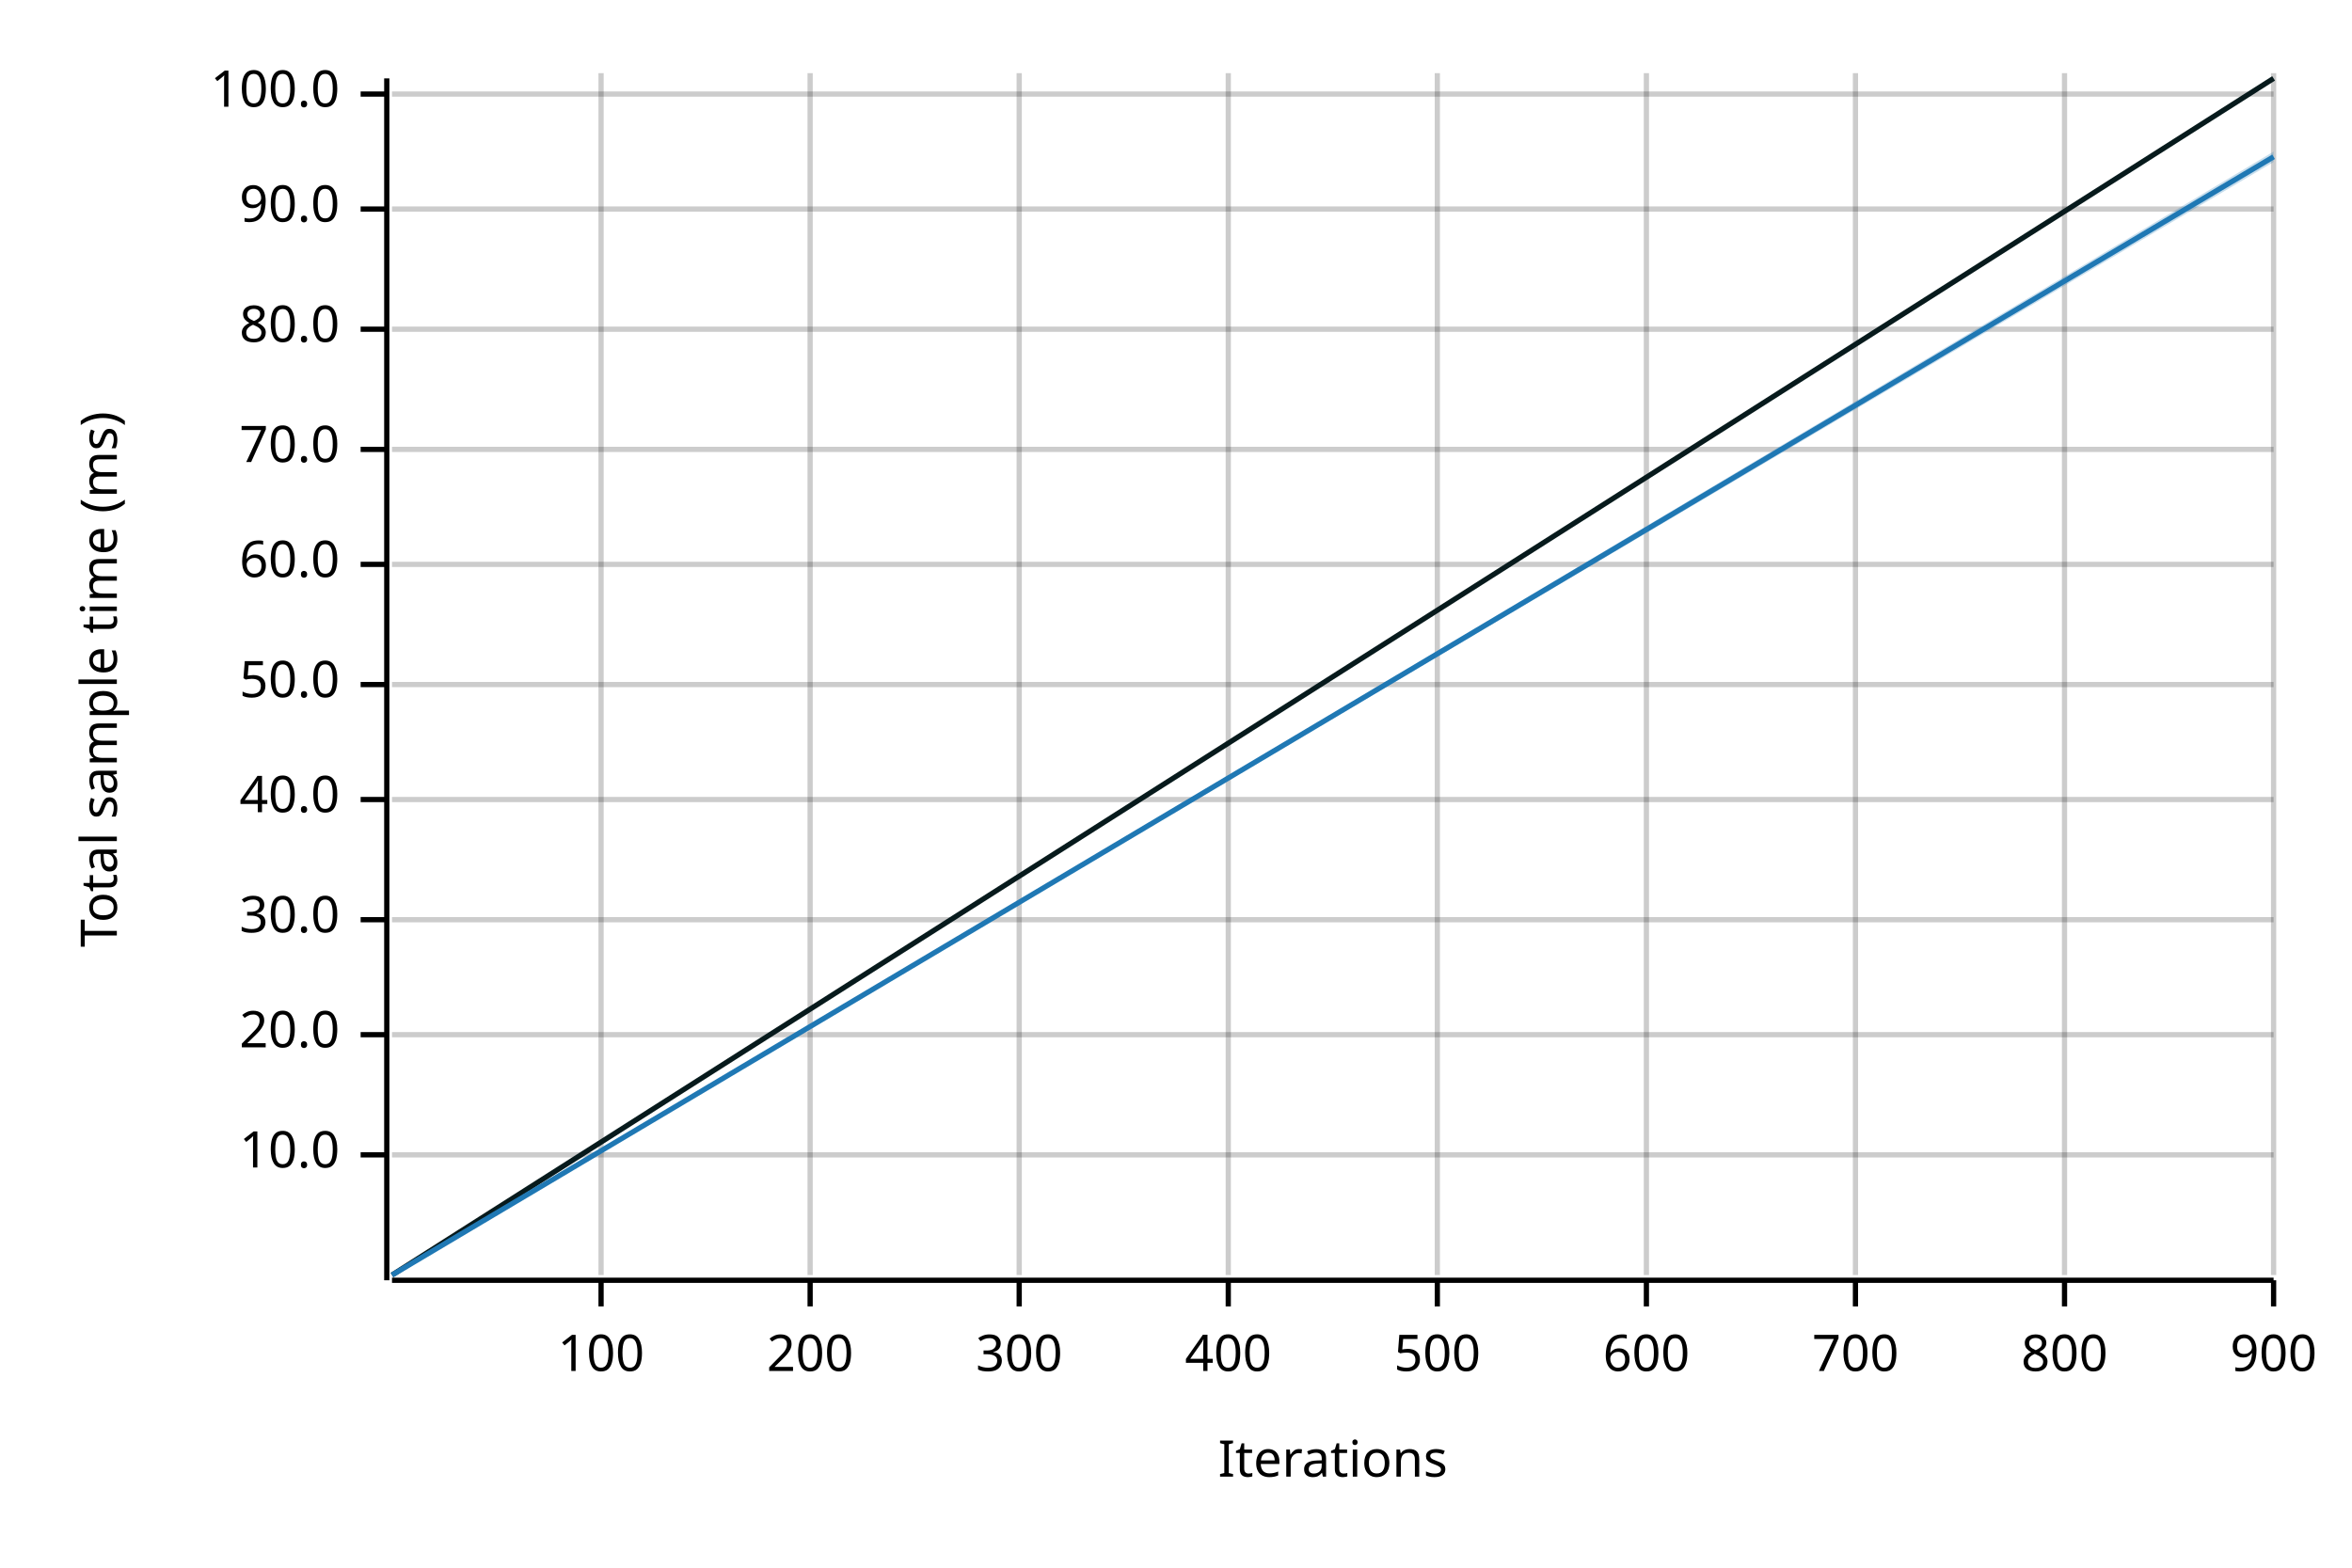
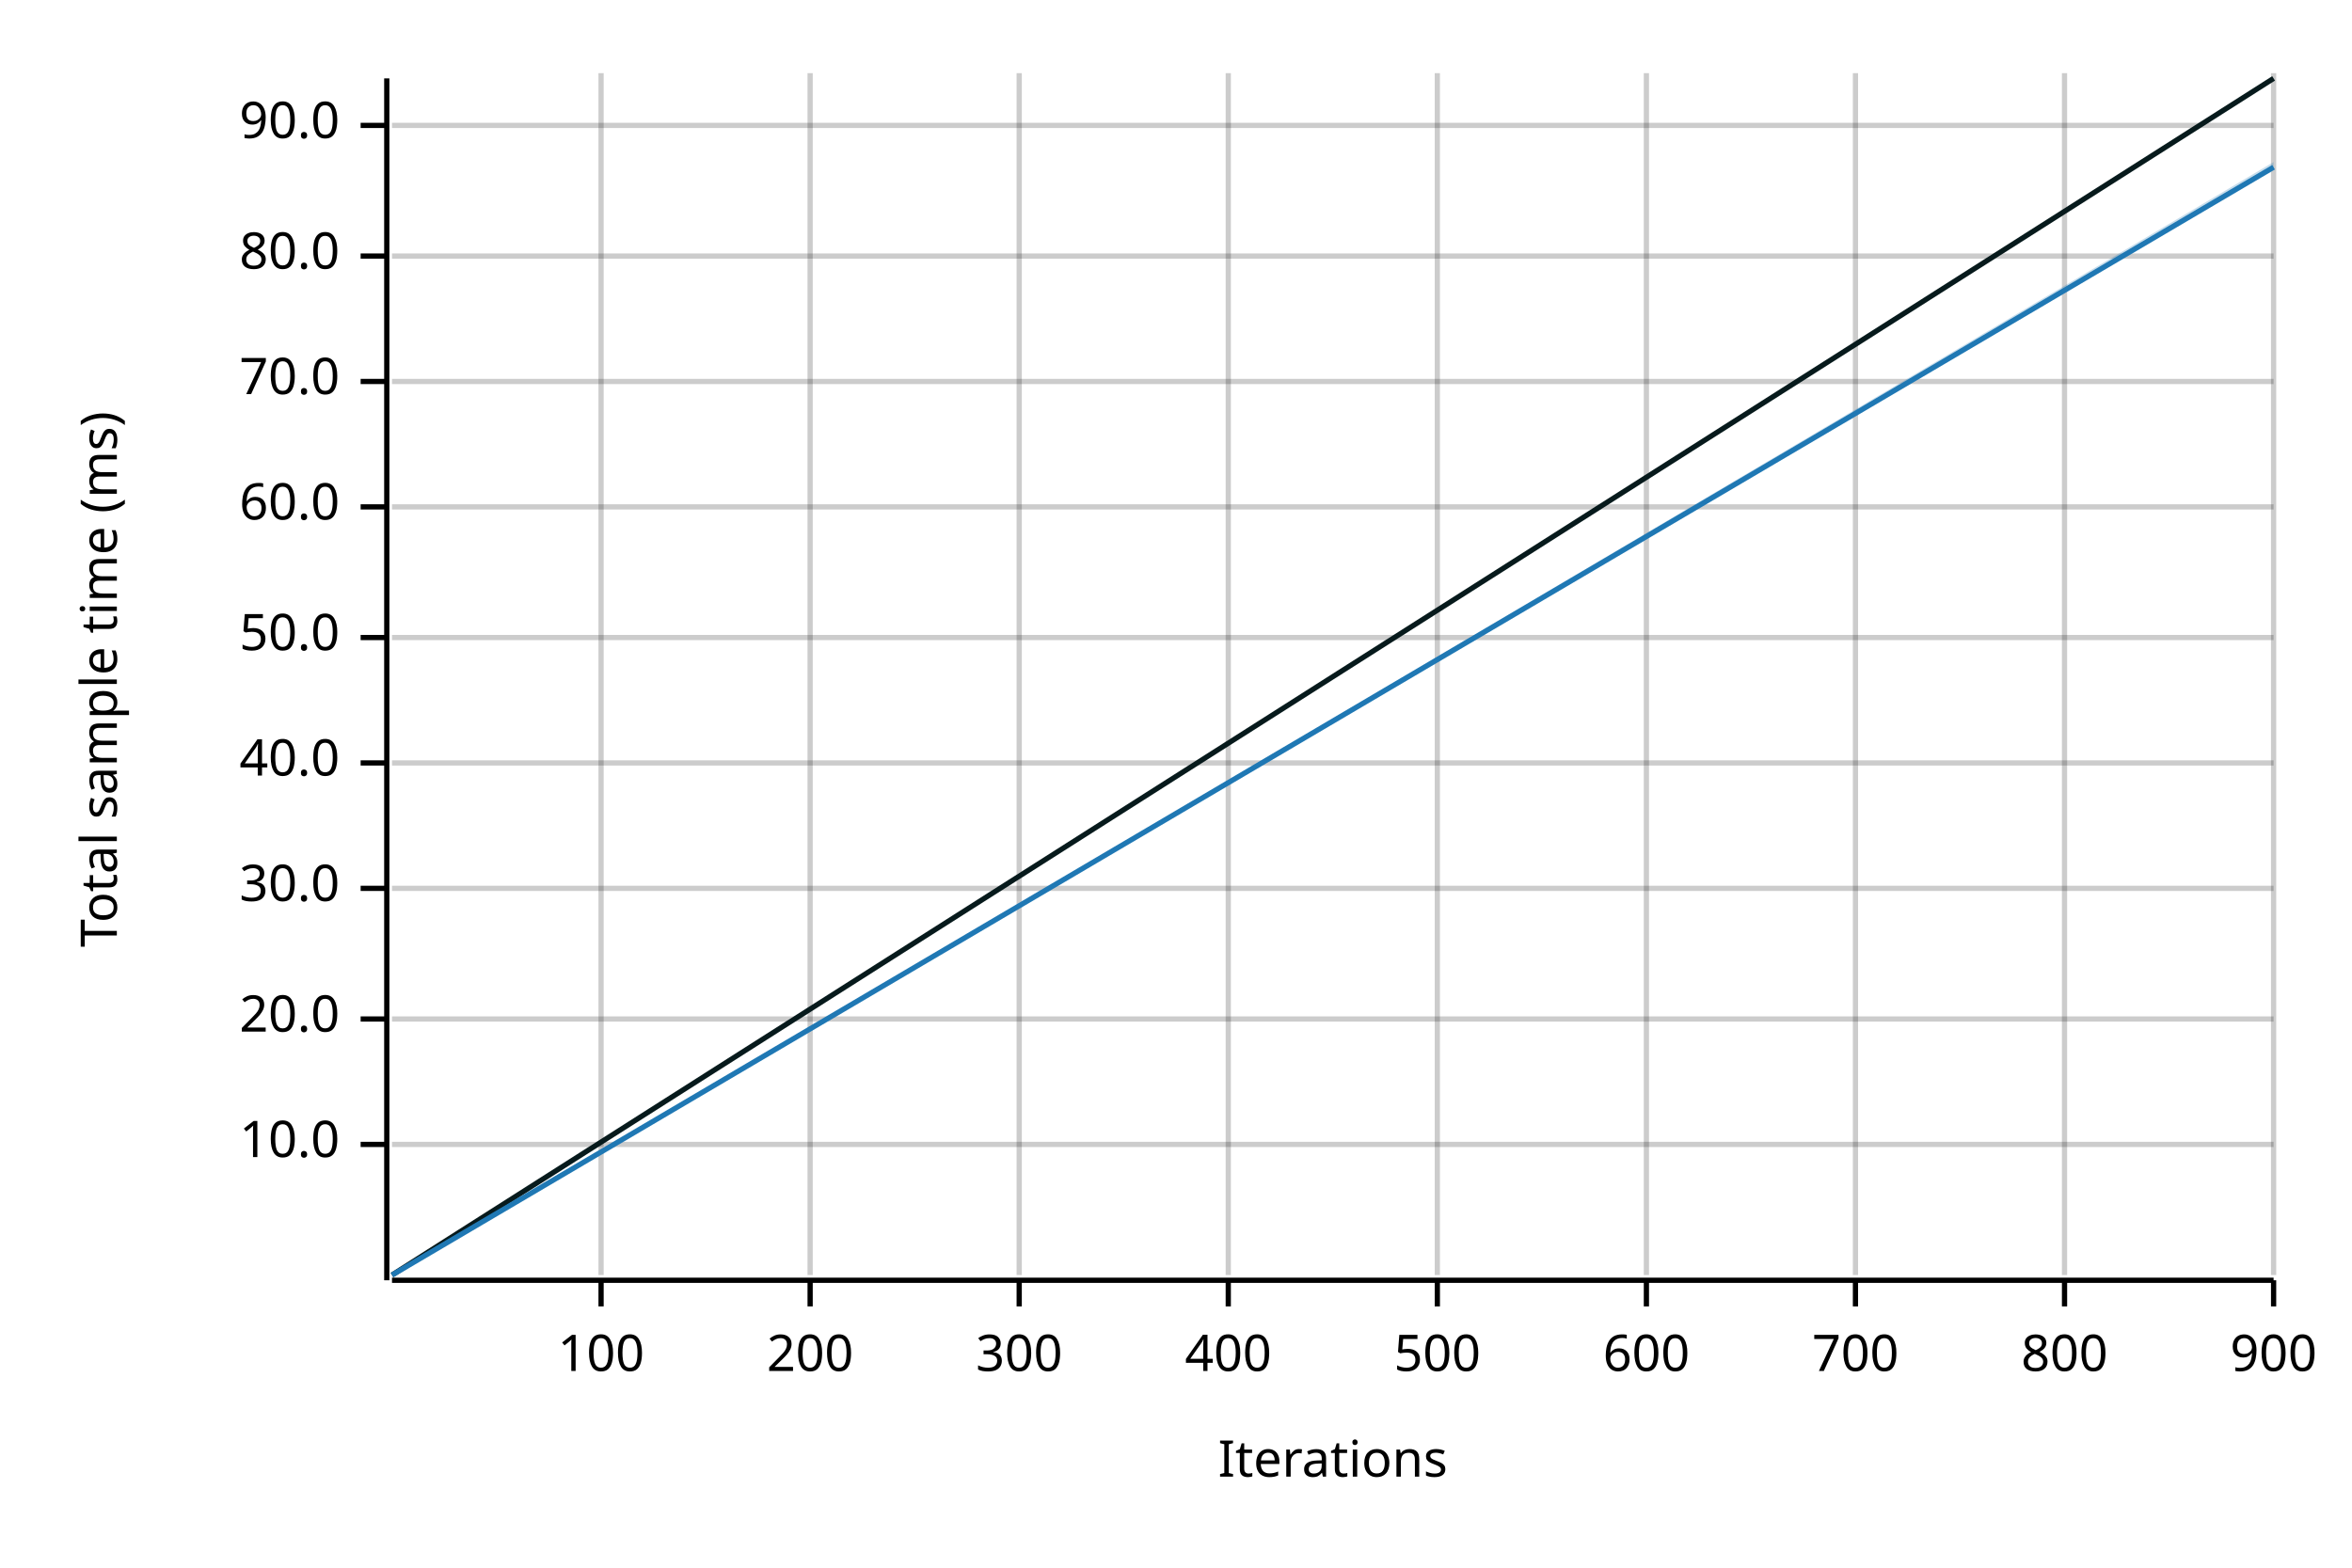
<svg xmlns="http://www.w3.org/2000/svg" width="450" height="300" viewBox="0 0 450 300">
  <text x="15" y="130" dy="0.76em" text-anchor="middle" font-family="sans-serif" font-size="9.677" opacity="1" fill="#000000" transform="rotate(270, 15, 130)">
Total sample time (ms)
</text>
  <text x="255" y="285" dy="-0.5ex" text-anchor="middle" font-family="sans-serif" font-size="9.677" opacity="1" fill="#000000">
Iterations
</text>
  <line opacity="0.2" stroke="#000000" stroke-width="1" x1="115" y1="244" x2="115" y2="14" />
  <line opacity="0.2" stroke="#000000" stroke-width="1" x1="155" y1="244" x2="155" y2="14" />
  <line opacity="0.2" stroke="#000000" stroke-width="1" x1="195" y1="244" x2="195" y2="14" />
  <line opacity="0.2" stroke="#000000" stroke-width="1" x1="235" y1="244" x2="235" y2="14" />
  <line opacity="0.2" stroke="#000000" stroke-width="1" x1="275" y1="244" x2="275" y2="14" />
  <line opacity="0.2" stroke="#000000" stroke-width="1" x1="315" y1="244" x2="315" y2="14" />
  <line opacity="0.2" stroke="#000000" stroke-width="1" x1="355" y1="244" x2="355" y2="14" />
  <line opacity="0.2" stroke="#000000" stroke-width="1" x1="395" y1="244" x2="395" y2="14" />
  <line opacity="0.2" stroke="#000000" stroke-width="1" x1="435" y1="244" x2="435" y2="14" />
-   <line opacity="0.2" stroke="#000000" stroke-width="1" x1="75" y1="221" x2="435" y2="221" />
-   <line opacity="0.2" stroke="#000000" stroke-width="1" x1="75" y1="198" x2="435" y2="198" />
-   <line opacity="0.2" stroke="#000000" stroke-width="1" x1="75" y1="176" x2="435" y2="176" />
-   <line opacity="0.2" stroke="#000000" stroke-width="1" x1="75" y1="153" x2="435" y2="153" />
-   <line opacity="0.2" stroke="#000000" stroke-width="1" x1="75" y1="131" x2="435" y2="131" />
-   <line opacity="0.2" stroke="#000000" stroke-width="1" x1="75" y1="108" x2="435" y2="108" />
-   <line opacity="0.2" stroke="#000000" stroke-width="1" x1="75" y1="86" x2="435" y2="86" />
-   <line opacity="0.2" stroke="#000000" stroke-width="1" x1="75" y1="63" x2="435" y2="63" />
-   <line opacity="0.2" stroke="#000000" stroke-width="1" x1="75" y1="40" x2="435" y2="40" />
-   <line opacity="0.2" stroke="#000000" stroke-width="1" x1="75" y1="18" x2="435" y2="18" />
+   <line opacity="0.2" stroke="#000000" stroke-width="1" x1="75" y1="219" x2="435" y2="219" />
+   <line opacity="0.2" stroke="#000000" stroke-width="1" x1="75" y1="195" x2="435" y2="195" />
+   <line opacity="0.2" stroke="#000000" stroke-width="1" x1="75" y1="170" x2="435" y2="170" />
+   <line opacity="0.2" stroke="#000000" stroke-width="1" x1="75" y1="146" x2="435" y2="146" />
+   <line opacity="0.2" stroke="#000000" stroke-width="1" x1="75" y1="122" x2="435" y2="122" />
+   <line opacity="0.2" stroke="#000000" stroke-width="1" x1="75" y1="97" x2="435" y2="97" />
+   <line opacity="0.2" stroke="#000000" stroke-width="1" x1="75" y1="73" x2="435" y2="73" />
+   <line opacity="0.2" stroke="#000000" stroke-width="1" x1="75" y1="49" x2="435" y2="49" />
+   <line opacity="0.2" stroke="#000000" stroke-width="1" x1="75" y1="24" x2="435" y2="24" />
  <polyline fill="none" opacity="1" stroke="#000000" stroke-width="1" points="74,15 74,245 " />
-   <text x="65" y="221" dy="0.5ex" text-anchor="end" font-family="sans-serif" font-size="9.677" opacity="1" fill="#000000">
+   <text x="65" y="219" dy="0.5ex" text-anchor="end" font-family="sans-serif" font-size="9.677" opacity="1" fill="#000000">
10.0
</text>
-   <polyline fill="none" opacity="1" stroke="#000000" stroke-width="1" points="69,221 74,221 " />
-   <text x="65" y="198" dy="0.5ex" text-anchor="end" font-family="sans-serif" font-size="9.677" opacity="1" fill="#000000">
+   <polyline fill="none" opacity="1" stroke="#000000" stroke-width="1" points="69,219 74,219 " />
+   <text x="65" y="195" dy="0.5ex" text-anchor="end" font-family="sans-serif" font-size="9.677" opacity="1" fill="#000000">
20.0
</text>
-   <polyline fill="none" opacity="1" stroke="#000000" stroke-width="1" points="69,198 74,198 " />
-   <text x="65" y="176" dy="0.5ex" text-anchor="end" font-family="sans-serif" font-size="9.677" opacity="1" fill="#000000">
+   <polyline fill="none" opacity="1" stroke="#000000" stroke-width="1" points="69,195 74,195 " />
+   <text x="65" y="170" dy="0.5ex" text-anchor="end" font-family="sans-serif" font-size="9.677" opacity="1" fill="#000000">
30.0
</text>
-   <polyline fill="none" opacity="1" stroke="#000000" stroke-width="1" points="69,176 74,176 " />
-   <text x="65" y="153" dy="0.5ex" text-anchor="end" font-family="sans-serif" font-size="9.677" opacity="1" fill="#000000">
+   <polyline fill="none" opacity="1" stroke="#000000" stroke-width="1" points="69,170 74,170 " />
+   <text x="65" y="146" dy="0.5ex" text-anchor="end" font-family="sans-serif" font-size="9.677" opacity="1" fill="#000000">
40.0
</text>
-   <polyline fill="none" opacity="1" stroke="#000000" stroke-width="1" points="69,153 74,153 " />
-   <text x="65" y="131" dy="0.5ex" text-anchor="end" font-family="sans-serif" font-size="9.677" opacity="1" fill="#000000">
+   <polyline fill="none" opacity="1" stroke="#000000" stroke-width="1" points="69,146 74,146 " />
+   <text x="65" y="122" dy="0.5ex" text-anchor="end" font-family="sans-serif" font-size="9.677" opacity="1" fill="#000000">
50.0
</text>
-   <polyline fill="none" opacity="1" stroke="#000000" stroke-width="1" points="69,131 74,131 " />
-   <text x="65" y="108" dy="0.5ex" text-anchor="end" font-family="sans-serif" font-size="9.677" opacity="1" fill="#000000">
+   <polyline fill="none" opacity="1" stroke="#000000" stroke-width="1" points="69,122 74,122 " />
+   <text x="65" y="97" dy="0.5ex" text-anchor="end" font-family="sans-serif" font-size="9.677" opacity="1" fill="#000000">
60.0
</text>
-   <polyline fill="none" opacity="1" stroke="#000000" stroke-width="1" points="69,108 74,108 " />
-   <text x="65" y="86" dy="0.5ex" text-anchor="end" font-family="sans-serif" font-size="9.677" opacity="1" fill="#000000">
+   <polyline fill="none" opacity="1" stroke="#000000" stroke-width="1" points="69,97 74,97 " />
+   <text x="65" y="73" dy="0.5ex" text-anchor="end" font-family="sans-serif" font-size="9.677" opacity="1" fill="#000000">
70.0
</text>
-   <polyline fill="none" opacity="1" stroke="#000000" stroke-width="1" points="69,86 74,86 " />
-   <text x="65" y="63" dy="0.5ex" text-anchor="end" font-family="sans-serif" font-size="9.677" opacity="1" fill="#000000">
+   <polyline fill="none" opacity="1" stroke="#000000" stroke-width="1" points="69,73 74,73 " />
+   <text x="65" y="49" dy="0.5ex" text-anchor="end" font-family="sans-serif" font-size="9.677" opacity="1" fill="#000000">
80.0
</text>
-   <polyline fill="none" opacity="1" stroke="#000000" stroke-width="1" points="69,63 74,63 " />
-   <text x="65" y="40" dy="0.5ex" text-anchor="end" font-family="sans-serif" font-size="9.677" opacity="1" fill="#000000">
+   <polyline fill="none" opacity="1" stroke="#000000" stroke-width="1" points="69,49 74,49 " />
+   <text x="65" y="24" dy="0.5ex" text-anchor="end" font-family="sans-serif" font-size="9.677" opacity="1" fill="#000000">
90.0
</text>
-   <polyline fill="none" opacity="1" stroke="#000000" stroke-width="1" points="69,40 74,40 " />
-   <text x="65" y="18" dy="0.5ex" text-anchor="end" font-family="sans-serif" font-size="9.677" opacity="1" fill="#000000">
- 100.0
- </text>
-   <polyline fill="none" opacity="1" stroke="#000000" stroke-width="1" points="69,18 74,18 " />
+   <polyline fill="none" opacity="1" stroke="#000000" stroke-width="1" points="69,24 74,24 " />
  <polyline fill="none" opacity="1" stroke="#000000" stroke-width="1" points="75,245 435,245 " />
  <text x="115" y="255" dy="0.76em" text-anchor="middle" font-family="sans-serif" font-size="9.677" opacity="1" fill="#000000">
100
</text>
  <polyline fill="none" opacity="1" stroke="#000000" stroke-width="1" points="115,245 115,250 " />
  <text x="155" y="255" dy="0.76em" text-anchor="middle" font-family="sans-serif" font-size="9.677" opacity="1" fill="#000000">
200
</text>
  <polyline fill="none" opacity="1" stroke="#000000" stroke-width="1" points="155,245 155,250 " />
  <text x="195" y="255" dy="0.76em" text-anchor="middle" font-family="sans-serif" font-size="9.677" opacity="1" fill="#000000">
300
</text>
  <polyline fill="none" opacity="1" stroke="#000000" stroke-width="1" points="195,245 195,250 " />
  <text x="235" y="255" dy="0.76em" text-anchor="middle" font-family="sans-serif" font-size="9.677" opacity="1" fill="#000000">
400
</text>
  <polyline fill="none" opacity="1" stroke="#000000" stroke-width="1" points="235,245 235,250 " />
  <text x="275" y="255" dy="0.76em" text-anchor="middle" font-family="sans-serif" font-size="9.677" opacity="1" fill="#000000">
500
</text>
  <polyline fill="none" opacity="1" stroke="#000000" stroke-width="1" points="275,245 275,250 " />
  <text x="315" y="255" dy="0.76em" text-anchor="middle" font-family="sans-serif" font-size="9.677" opacity="1" fill="#000000">
600
</text>
  <polyline fill="none" opacity="1" stroke="#000000" stroke-width="1" points="315,245 315,250 " />
  <text x="355" y="255" dy="0.76em" text-anchor="middle" font-family="sans-serif" font-size="9.677" opacity="1" fill="#000000">
700
</text>
  <polyline fill="none" opacity="1" stroke="#000000" stroke-width="1" points="355,245 355,250 " />
  <text x="395" y="255" dy="0.76em" text-anchor="middle" font-family="sans-serif" font-size="9.677" opacity="1" fill="#000000">
800
</text>
  <polyline fill="none" opacity="1" stroke="#000000" stroke-width="1" points="395,245 395,250 " />
  <text x="435" y="255" dy="0.76em" text-anchor="middle" font-family="sans-serif" font-size="9.677" opacity="1" fill="#000000">
900
</text>
  <polyline fill="none" opacity="1" stroke="#000000" stroke-width="1" points="435,245 435,250 " />
  <polyline fill="none" opacity="1" stroke="#071A1C" stroke-width="1" points="75,244 435,15 " />
  <polygon opacity="0.25" fill="#071A1C" points="75,244 435,15 435,15 " />
-   <polyline fill="none" opacity="1" stroke="#1F78B4" stroke-width="1" points="75,244 435,30 " />
-   <polygon opacity="0.25" fill="#1F78B4" points="75,244 435,31 435,29 " />
+   <polyline fill="none" opacity="1" stroke="#1F78B4" stroke-width="1" points="75,244 435,32 " />
+   <polygon opacity="0.25" fill="#1F78B4" points="75,244 435,32 435,31 " />
</svg>
